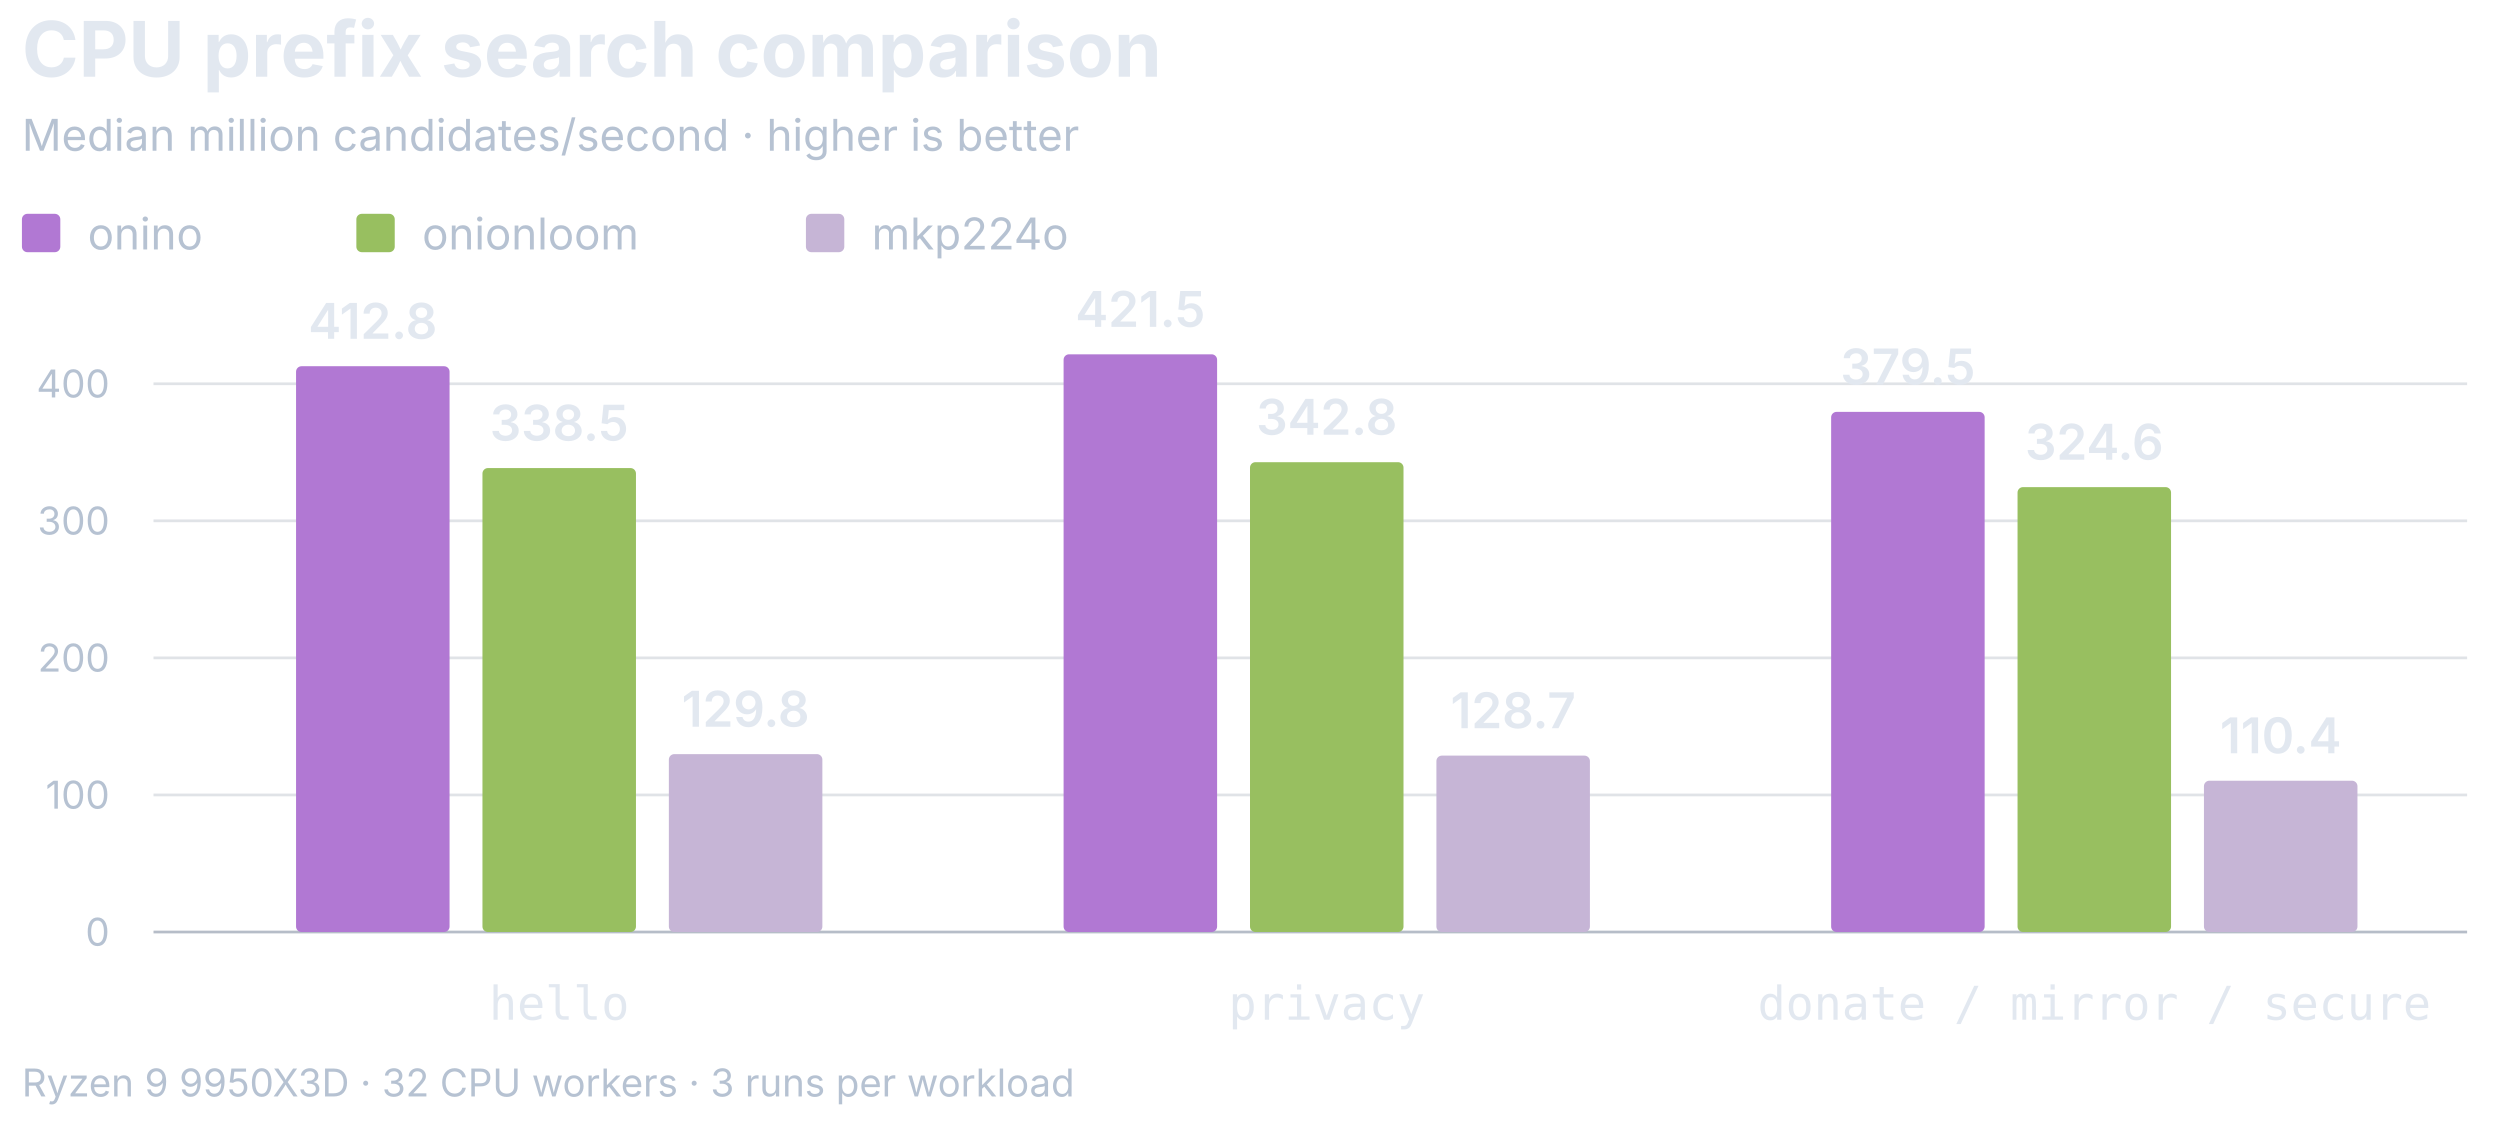
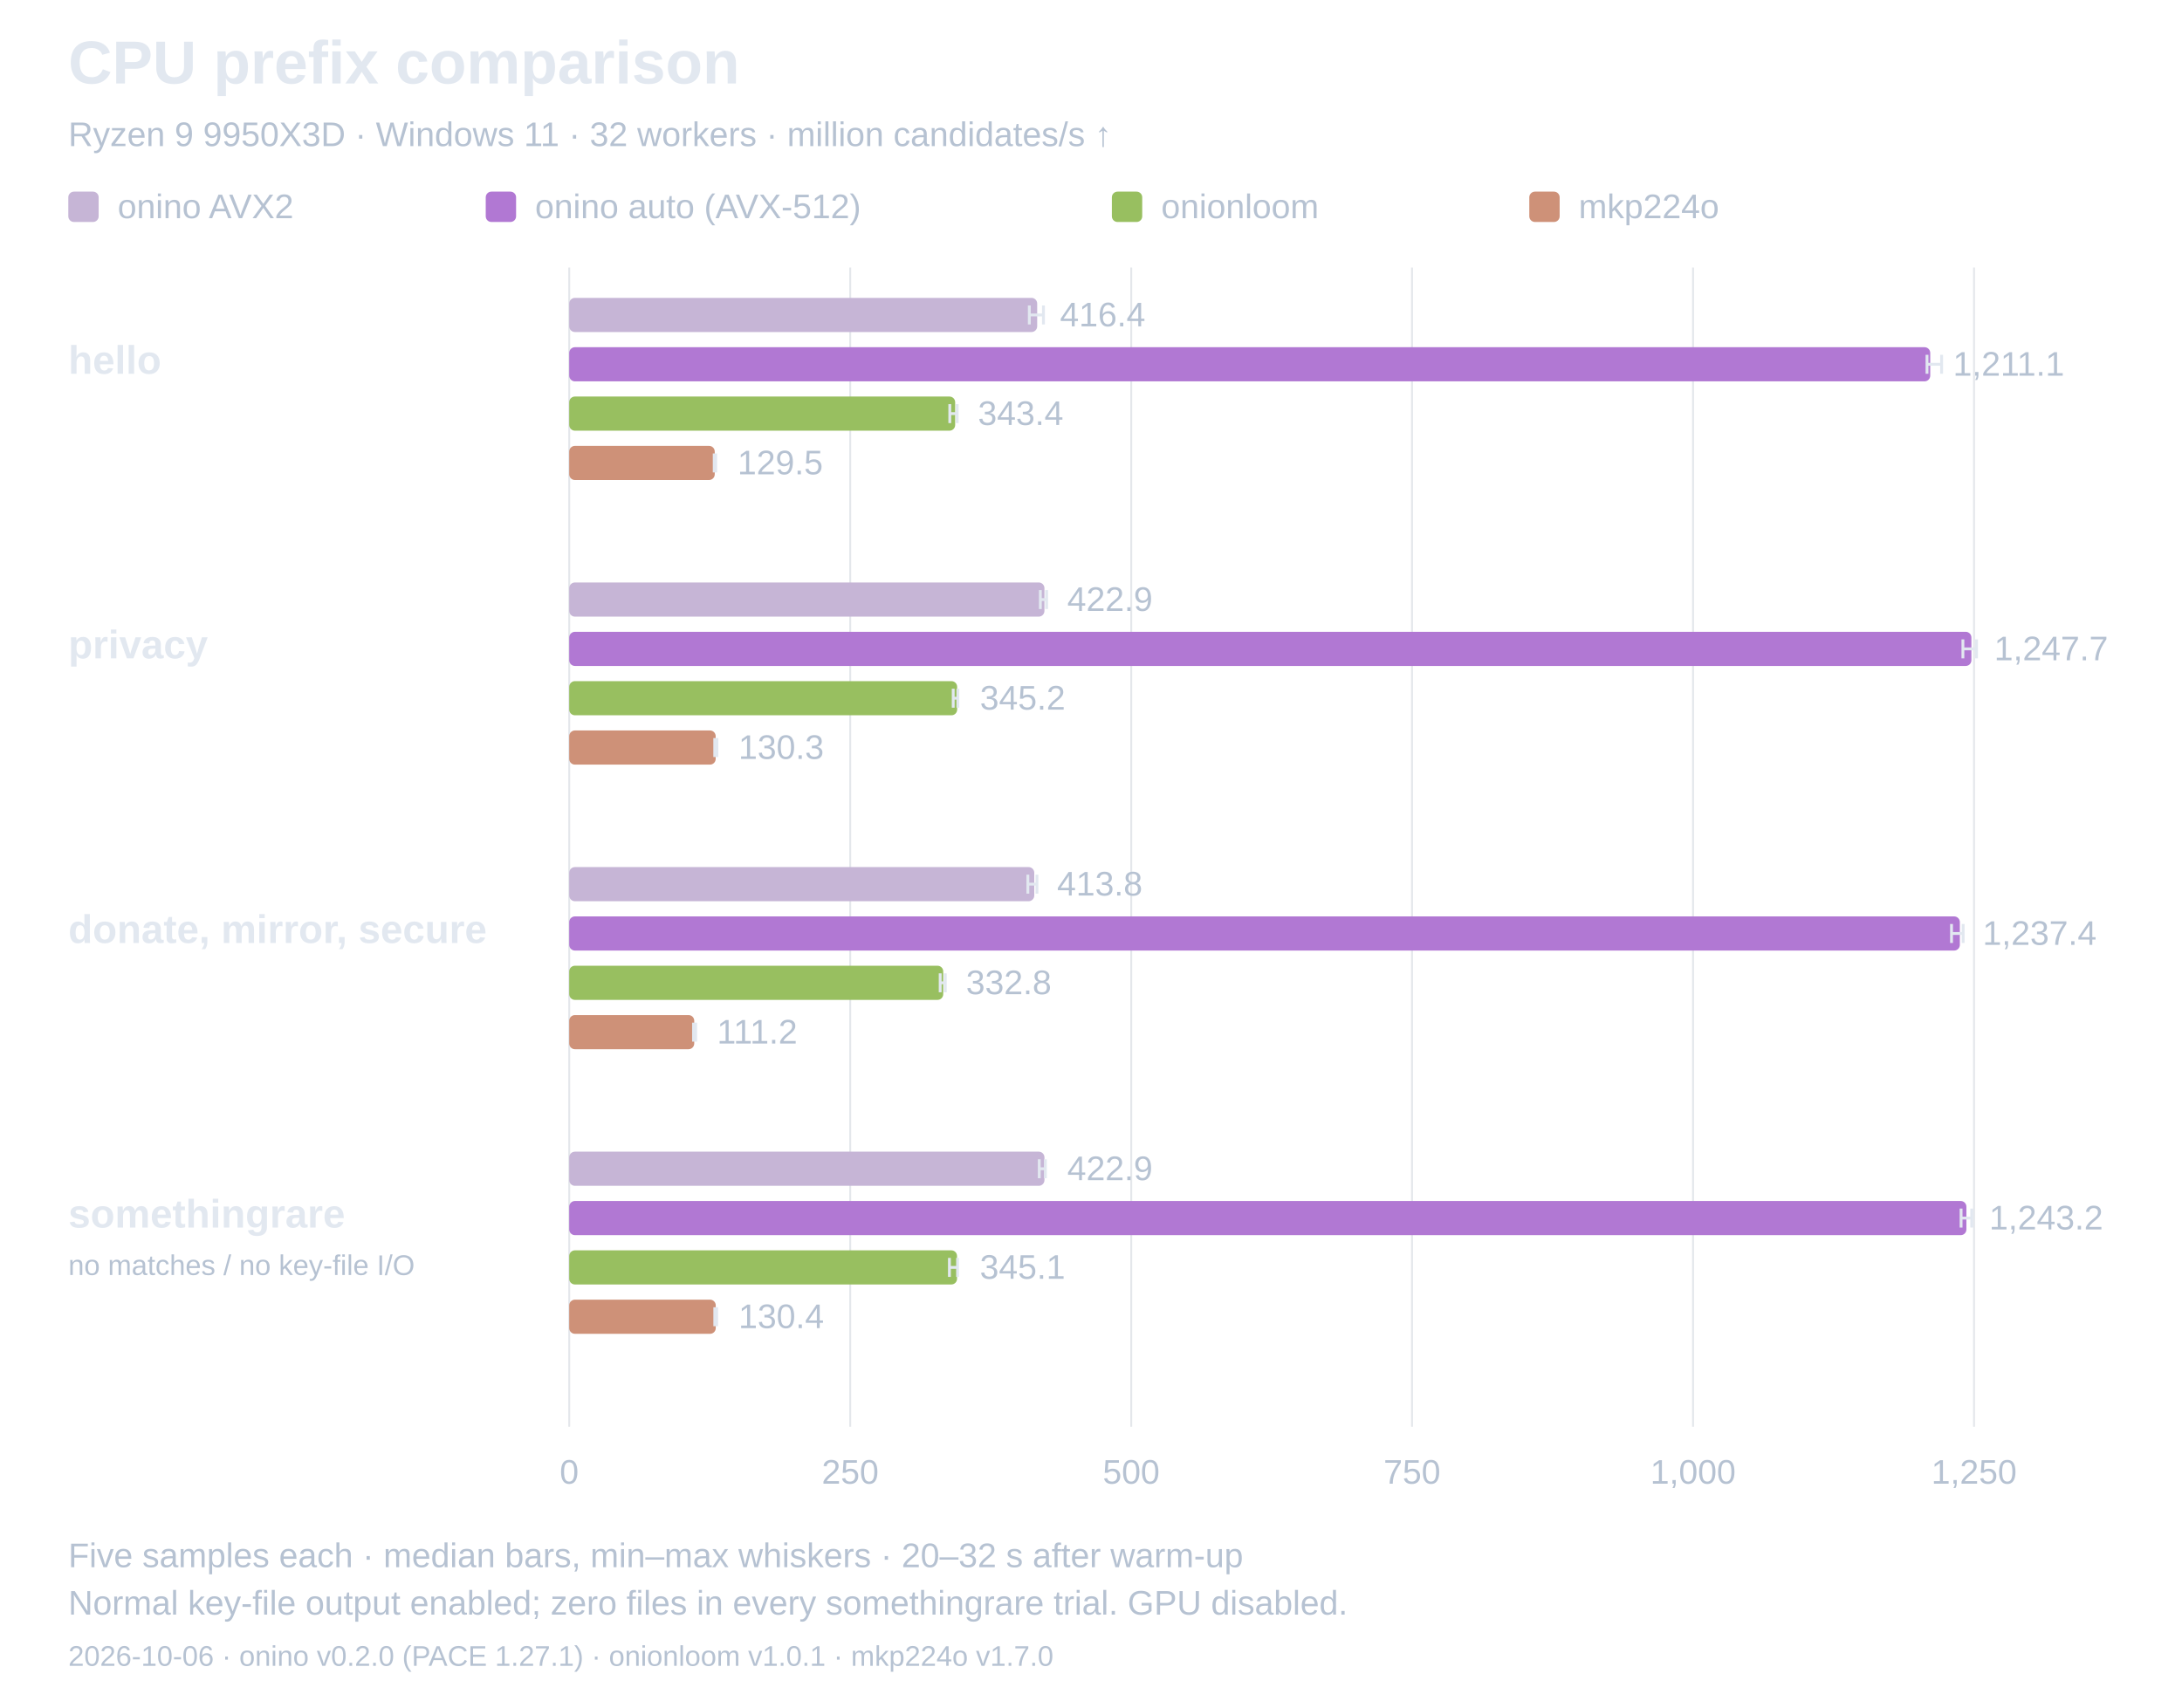
- <svg xmlns="http://www.w3.org/2000/svg" viewBox="36 10 912 412">
-   <style>:root{color-scheme:dark}text{fill:#b6c2d2;font-family:-apple-system,BlinkMacSystemFont,"Segoe UI",sans-serif;font-size:16px}.title{fill:#e2e8f0;font-size:28px;font-weight:650}.onino{fill:#b178d3}.onionloom{fill:#98bf60}.mkp224o{fill:#c6b5d6}.axis,.grid{fill:none;stroke:#8592a3;stroke-width:1}.grid{stroke-opacity:.25}.axis{stroke-opacity:.6}.ticks text,.value{font-size:14px;font-variant-numeric:tabular-nums}.value{fill:#e2e8f0;font-size:18px;font-weight:600}.prefix{fill:#e2e8f0;font-family:ui-monospace,"Cascadia Code","Segoe UI Mono",monospace;font-size:17px}.footer{font-size:14px}</style>
-   <text x="44" y="38" class="title">CPU prefix search comparison</text>
-   <text x="44" y="65">Median million candidates/second · higher is better</text>
-   <g aria-hidden="true">
-     <rect width="14" height="14" x="44" y="88" class="onino" rx="2" />
-     <text x="68" y="101">onino</text>
-     <rect width="14" height="14" x="166" y="88" class="onionloom" rx="2" />
-     <text x="190" y="101">onionloom</text>
-     <rect width="14" height="14" x="330" y="88" class="mkp224o" rx="2" />
-     <text x="354" y="101">mkp224o</text>
-   </g>
-   <path d="M92 150h844M92 200h844M92 250h844M92 300h844" class="grid" />
-   <path d="M92 350h844" class="axis" />
-   <g class="ticks" text-anchor="end">
-     <text x="76" y="155">400</text>
-     <text x="76" y="205">300</text>
-     <text x="76" y="255">200</text>
-     <text x="76" y="305">100</text>
-     <text x="76" y="355">0</text>
-   </g>
-   <g text-anchor="middle">
-     <g id="hello-onino" class="onino">
-       <rect width="56" height="206.4" x="144" y="143.6" rx="2" />
-       <text x="172" y="133.6" class="value">412.8</text>
-     </g>
-     <g id="hello-onionloom" class="onionloom">
-       <rect width="56" height="169.25" x="212" y="180.75" rx="2" />
-       <text x="240" y="170.75" class="value">338.5</text>
-     </g>
-     <g id="hello-mkp224o" class="mkp224o">
-       <rect width="56" height="64.9" x="280" y="285.1" rx="2" />
-       <text x="308" y="275.1" class="value">129.8</text>
-     </g>
-     <text x="240" y="382" class="prefix">hello</text>
-     <g id="privacy-onino" class="onino">
-       <rect width="56" height="210.75" x="424" y="139.25" rx="2" />
-       <text x="452" y="129.25" class="value">421.5</text>
-     </g>
-     <g id="privacy-onionloom" class="onionloom">
-       <rect width="56" height="171.4" x="492" y="178.6" rx="2" />
-       <text x="520" y="168.6" class="value">342.8</text>
-     </g>
-     <g id="privacy-mkp224o" class="mkp224o">
-       <rect width="56" height="64.35" x="560" y="285.65" rx="2" />
-       <text x="588" y="275.65" class="value">128.7</text>
-     </g>
-     <text x="520" y="382" class="prefix">privacy</text>
-     <g id="multi-onino" class="onino">
-       <rect width="56" height="189.75" x="704" y="160.25" rx="2" />
-       <text x="732" y="150.25" class="value">379.5</text>
-     </g>
-     <g id="multi-onionloom" class="onionloom">
-       <rect width="56" height="162.3" x="772" y="187.7" rx="2" />
-       <text x="800" y="177.7" class="value">324.6</text>
-     </g>
-     <g id="multi-mkp224o" class="mkp224o">
-       <rect width="56" height="55.2" x="840" y="294.8" rx="2" />
-       <text x="868" y="284.8" class="value">110.4</text>
-     </g>
-     <text x="800" y="382" class="prefix">donate / mirror / secure</text>
-   </g>
-   <text x="44" y="410" class="footer">Ryzen 9 9950X3D · 32 CPU workers · 3 runs per workload</text>
+ <svg xmlns="http://www.w3.org/2000/svg" viewBox="0 0 1150 900" role="img" aria-labelledby="title desc">
+   <style>svg{color-scheme:dark}text{font-family:Segoe UI,Arial,sans-serif;font-size:18px;fill:#b6c2d2}.title{font-size:32px;font-weight:600;fill:#e2e8f0}.heading{font-size:21px;font-weight:600;fill:#e2e8f0}.small{font-size:15px}.grid{stroke:#8592a3;stroke-opacity:0.22}.series{fill:none;stroke-width:3}.range{fill:none;stroke-width:1.5}</style>
+   <text x="36" y="44" class="title">CPU prefix comparison</text>
+   <text x="36" y="77">Ryzen 9 9950X3D · Windows 11 · 32 workers · million candidates/s ↑</text>
+   <rect x="36" y="101" width="16" height="16" rx="3" fill="#c6b5d6" />
+   <text x="62" y="115">onino AVX2</text>
+   <rect x="256" y="101" width="16" height="16" rx="3" fill="#b178d3" />
+   <text x="282" y="115">onino auto (AVX-512)</text>
+   <rect x="586" y="101" width="16" height="16" rx="3" fill="#98bf60" />
+   <text x="612" y="115">onionloom</text>
+   <rect x="806" y="101" width="16" height="16" rx="3" fill="#ce9178" />
+   <text x="832" y="115">mkp224o</text>
+   <path d="M300.0,141V752" class="grid" />
+   <text x="300.0" y="782" text-anchor="middle">0</text>
+   <path d="M448.1,141V752" class="grid" />
+   <text x="448.1" y="782" text-anchor="middle">250</text>
+   <path d="M596.2,141V752" class="grid" />
+   <text x="596.2" y="782" text-anchor="middle">500</text>
+   <path d="M744.2,141V752" class="grid" />
+   <text x="744.2" y="782" text-anchor="middle">750</text>
+   <path d="M892.3,141V752" class="grid" />
+   <text x="892.3" y="782" text-anchor="middle">1,000</text>
+   <path d="M1040.4,141V752" class="grid" />
+   <text x="1040.4" y="782" text-anchor="middle">1,250</text>
+   <text x="36" y="197" class="heading">hello</text>
+   <rect x="300" y="157" width="246.64" height="18" rx="3" fill="#c6b5d6" />
+   <path d="M542.49,166H549.94M542.49,161v10M549.94,161v10" class="range" stroke="#e2e8f0" />
+   <text x="558.64" y="172">416.4</text>
+   <rect x="300" y="183" width="717.31" height="18" rx="3" fill="#b178d3" />
+   <path d="M1015.61,192H1023.31M1015.61,187v10M1023.31,187v10" class="range" stroke="#e2e8f0" />
+   <text x="1029.31" y="198">1,211.1</text>
+   <rect x="300" y="209" width="203.41" height="18" rx="3" fill="#98bf60" />
+   <path d="M500.58,218H504.48M500.58,213v10M504.48,213v10" class="range" stroke="#e2e8f0" />
+   <text x="515.41" y="224">343.4</text>
+   <rect x="300" y="235" width="76.70" height="18" rx="3" fill="#ce9178" />
+   <path d="M376.42,244H377.20M376.42,239v10M377.20,239v10" class="range" stroke="#e2e8f0" />
+   <text x="388.70" y="250">129.5</text>
+   <text x="36" y="347" class="heading">privacy</text>
+   <rect x="300" y="307" width="250.46" height="18" rx="3" fill="#c6b5d6" />
+   <path d="M548.30,316H551.61M548.30,311v10M551.61,311v10" class="range" stroke="#e2e8f0" />
+   <text x="562.46" y="322">422.9</text>
+   <rect x="300" y="333" width="739.01" height="18" rx="3" fill="#b178d3" />
+   <path d="M1034.53,342H1041.71M1034.53,337v10M1041.71,337v10" class="range" stroke="#e2e8f0" />
+   <text x="1051.01" y="348">1,247.7</text>
+   <rect x="300" y="359" width="204.46" height="18" rx="3" fill="#98bf60" />
+   <path d="M502.38,368H504.84M502.38,363v10M504.84,363v10" class="range" stroke="#e2e8f0" />
+   <text x="516.46" y="374">345.2</text>
+   <rect x="300" y="385" width="77.19" height="18" rx="3" fill="#ce9178" />
+   <path d="M376.70,394H377.84M376.70,389v10M377.84,389v10" class="range" stroke="#e2e8f0" />
+   <text x="389.19" y="400">130.3</text>
+   <text x="36" y="497" class="heading">donate, mirror, secure</text>
+   <rect x="300" y="457" width="245.10" height="18" rx="3" fill="#c6b5d6" />
+   <path d="M541.72,466H546.51M541.72,461v10M546.51,461v10" class="range" stroke="#e2e8f0" />
+   <text x="557.10" y="472">413.8</text>
+   <rect x="300" y="483" width="732.92" height="18" rx="3" fill="#b178d3" />
+   <path d="M1028.53,492H1034.66M1028.53,487v10M1034.66,487v10" class="range" stroke="#e2e8f0" />
+   <text x="1044.92" y="498">1,237.4</text>
+   <rect x="300" y="509" width="197.12" height="18" rx="3" fill="#98bf60" />
+   <path d="M495.51,518H498.20M495.51,513v10M498.20,513v10" class="range" stroke="#e2e8f0" />
+   <text x="509.12" y="524">332.8</text>
+   <rect x="300" y="535" width="65.89" height="18" rx="3" fill="#ce9178" />
+   <path d="M365.52,544H366.64M365.52,539v10M366.64,539v10" class="range" stroke="#e2e8f0" />
+   <text x="377.89" y="550">111.2</text>
+   <text x="36" y="647" class="heading">somethingrare</text>
+   <text x="36" y="672" class="small">no matches / no key-file I/O</text>
+   <rect x="300" y="607" width="250.47" height="18" rx="3" fill="#c6b5d6" />
+   <path d="M547.72,616H550.96M547.72,611v10M550.96,611v10" class="range" stroke="#e2e8f0" />
+   <text x="562.47" y="622">422.9</text>
+   <rect x="300" y="633" width="736.37" height="18" rx="3" fill="#b178d3" />
+   <path d="M1033.57,642H1039.18M1033.57,637v10M1039.18,637v10" class="range" stroke="#e2e8f0" />
+   <text x="1048.37" y="648">1,243.2</text>
+   <rect x="300" y="659" width="204.40" height="18" rx="3" fill="#98bf60" />
+   <path d="M500.38,668H504.67M500.38,663v10M504.67,663v10" class="range" stroke="#e2e8f0" />
+   <text x="516.40" y="674">345.1</text>
+   <rect x="300" y="685" width="77.23" height="18" rx="3" fill="#ce9178" />
+   <path d="M376.72,694H377.70M376.72,689v10M377.70,689v10" class="range" stroke="#e2e8f0" />
+   <text x="389.23" y="700">130.4</text>
+   <text x="36" y="826">Five samples each · median bars, min–max whiskers · 20–32 s after warm-up</text>
+   <text x="36" y="851">Normal key-file output enabled; zero files in every somethingrare trial. GPU disabled.</text>
+   <text x="36" y="878" class="small">2026-10-06 · onino v0.2.0 (PACE 1.27.1) · onionloom v1.0.1 · mkp224o v1.7.0</text>
</svg>
